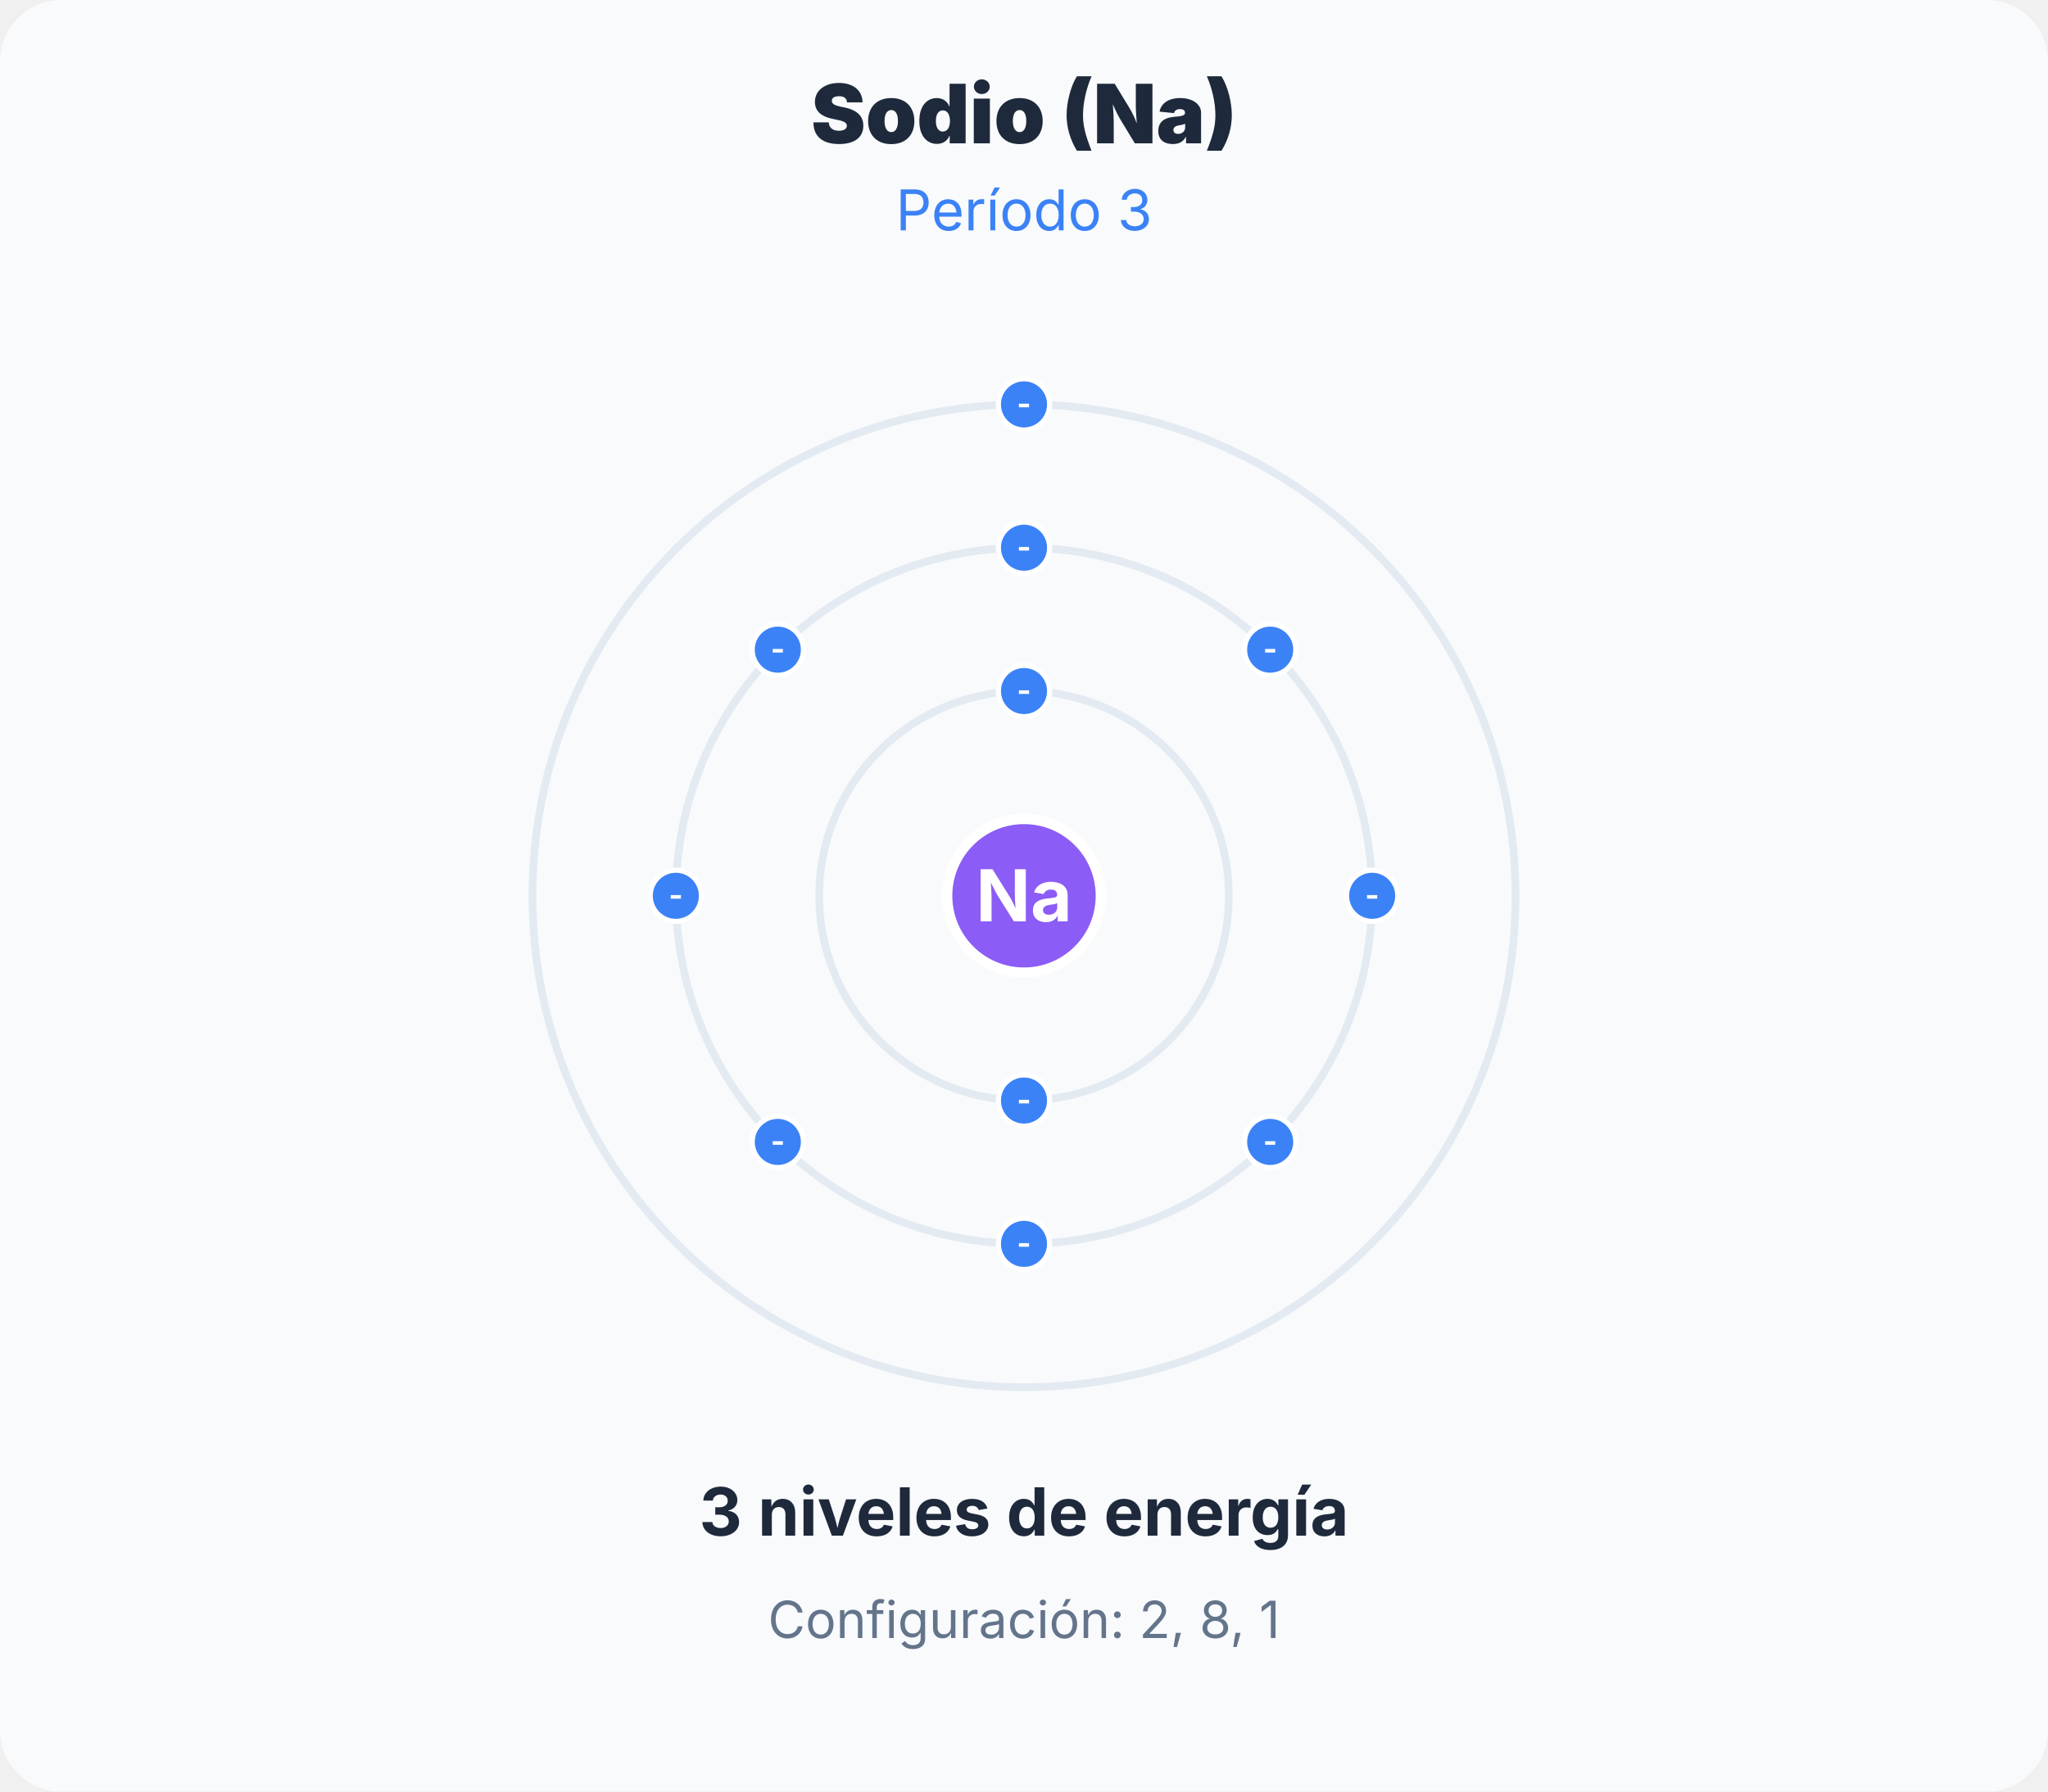
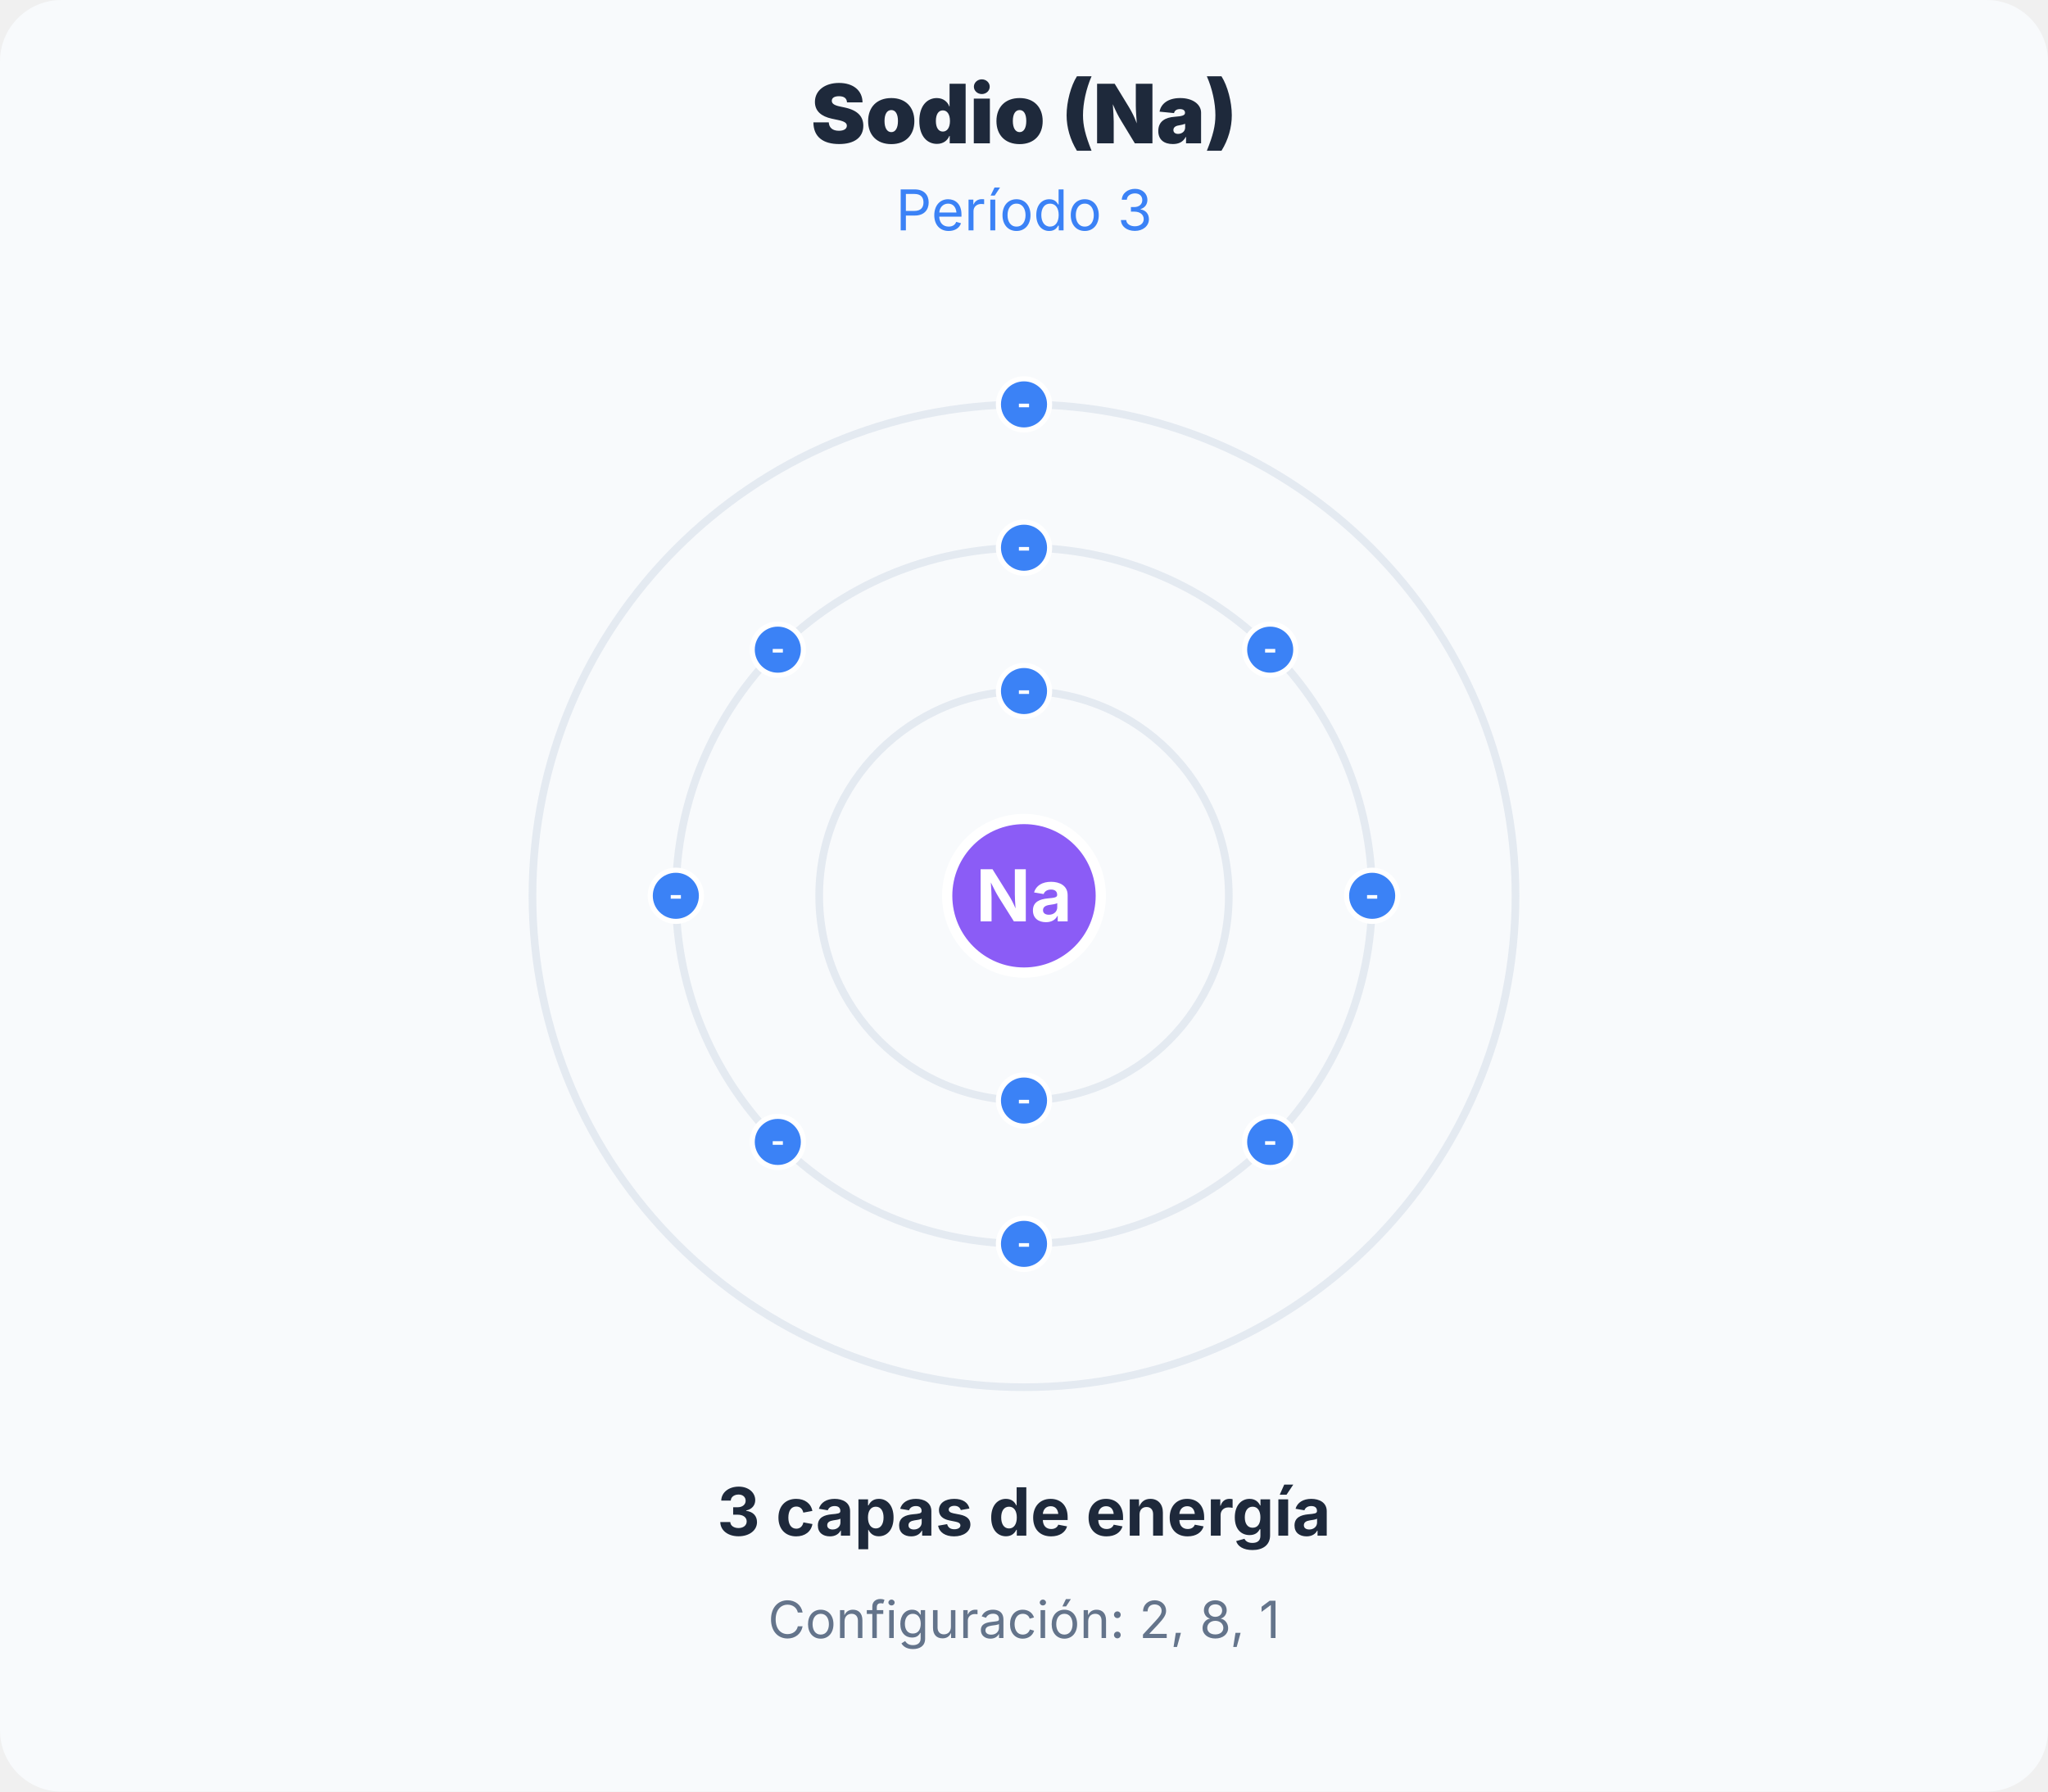
<svg xmlns="http://www.w3.org/2000/svg" viewBox="0 0 400 350">
  <rect width="400" height="350" fill="#f8fafc" rx="12" />
  <text x="200.0" y="28" font-family="Inter, sans-serif" font-size="16" font-weight="900" fill="#1e293b" text-anchor="middle">Sodio (Na)</text>
  <text x="200.0" y="45" font-family="Inter, sans-serif" font-size="11" fill="#3b82f6" text-anchor="middle">Período 3</text>
  <circle cx="200" cy="175" r="15" fill="#8b5cf6" stroke="white" stroke-width="2" />
  <text x="200" y="180" font-family="Inter, sans-serif" font-size="14" font-weight="bold" fill="white" text-anchor="middle">Na</text>
  <circle cx="200" cy="175" r="40" fill="none" stroke="#e2e8f0" stroke-width="1.5" opacity="0.9" />
  <circle cx="200.0" cy="135.0" r="5" fill="#3b82f6" stroke="white" stroke-width="1" />
  <text x="200.0" y="137.0" font-family="Inter, sans-serif" font-size="6" font-weight="bold" fill="white" text-anchor="middle">-</text>
  <circle cx="200.0" cy="215.0" r="5" fill="#3b82f6" stroke="white" stroke-width="1" />
  <text x="200.0" y="217.0" font-family="Inter, sans-serif" font-size="6" font-weight="bold" fill="white" text-anchor="middle">-</text>
  <circle cx="200" cy="175" r="68" fill="none" stroke="#e2e8f0" stroke-width="1.5" opacity="0.9" />
  <circle cx="200.0" cy="107.0" r="5" fill="#3b82f6" stroke="white" stroke-width="1" />
  <text x="200.0" y="109.0" font-family="Inter, sans-serif" font-size="6" font-weight="bold" fill="white" text-anchor="middle">-</text>
  <circle cx="248.083" cy="126.917" r="5" fill="#3b82f6" stroke="white" stroke-width="1" />
  <text x="248.083" y="128.917" font-family="Inter, sans-serif" font-size="6" font-weight="bold" fill="white" text-anchor="middle">-</text>
  <circle cx="268.0" cy="175.0" r="5" fill="#3b82f6" stroke="white" stroke-width="1" />
  <text x="268.0" y="177.0" font-family="Inter, sans-serif" font-size="6" font-weight="bold" fill="white" text-anchor="middle">-</text>
  <circle cx="248.083" cy="223.083" r="5" fill="#3b82f6" stroke="white" stroke-width="1" />
  <text x="248.083" y="225.083" font-family="Inter, sans-serif" font-size="6" font-weight="bold" fill="white" text-anchor="middle">-</text>
  <circle cx="200.0" cy="243.0" r="5" fill="#3b82f6" stroke="white" stroke-width="1" />
  <text x="200.0" y="245.0" font-family="Inter, sans-serif" font-size="6" font-weight="bold" fill="white" text-anchor="middle">-</text>
  <circle cx="151.917" cy="223.083" r="5" fill="#3b82f6" stroke="white" stroke-width="1" />
  <text x="151.917" y="225.083" font-family="Inter, sans-serif" font-size="6" font-weight="bold" fill="white" text-anchor="middle">-</text>
  <circle cx="132.0" cy="175.0" r="5" fill="#3b82f6" stroke="white" stroke-width="1" />
  <text x="132.0" y="177.0" font-family="Inter, sans-serif" font-size="6" font-weight="bold" fill="white" text-anchor="middle">-</text>
  <circle cx="151.917" cy="126.917" r="5" fill="#3b82f6" stroke="white" stroke-width="1" />
  <text x="151.917" y="128.917" font-family="Inter, sans-serif" font-size="6" font-weight="bold" fill="white" text-anchor="middle">-</text>
  <circle cx="200" cy="175" r="96" fill="none" stroke="#e2e8f0" stroke-width="1.5" opacity="0.9" />
  <circle cx="200.0" cy="79.0" r="5" fill="#3b82f6" stroke="white" stroke-width="1" />
  <text x="200.0" y="81.0" font-family="Inter, sans-serif" font-size="6" font-weight="bold" fill="white" text-anchor="middle">-</text>
-   <text x="200.0" y="300" font-family="Inter, sans-serif" font-size="13" font-weight="bold" fill="#1e293b" text-anchor="middle">3 niveles de energía</text>
+   <text x="200.0" y="300" font-family="Inter, sans-serif" font-size="13" font-weight="bold" fill="#1e293b" text-anchor="middle">3 capas de energía</text>
  <text x="200.0" y="320" font-family="Inter, sans-serif" font-size="10" fill="#64748b" text-anchor="middle">Configuración: 2, 8, 1</text>
</svg>
